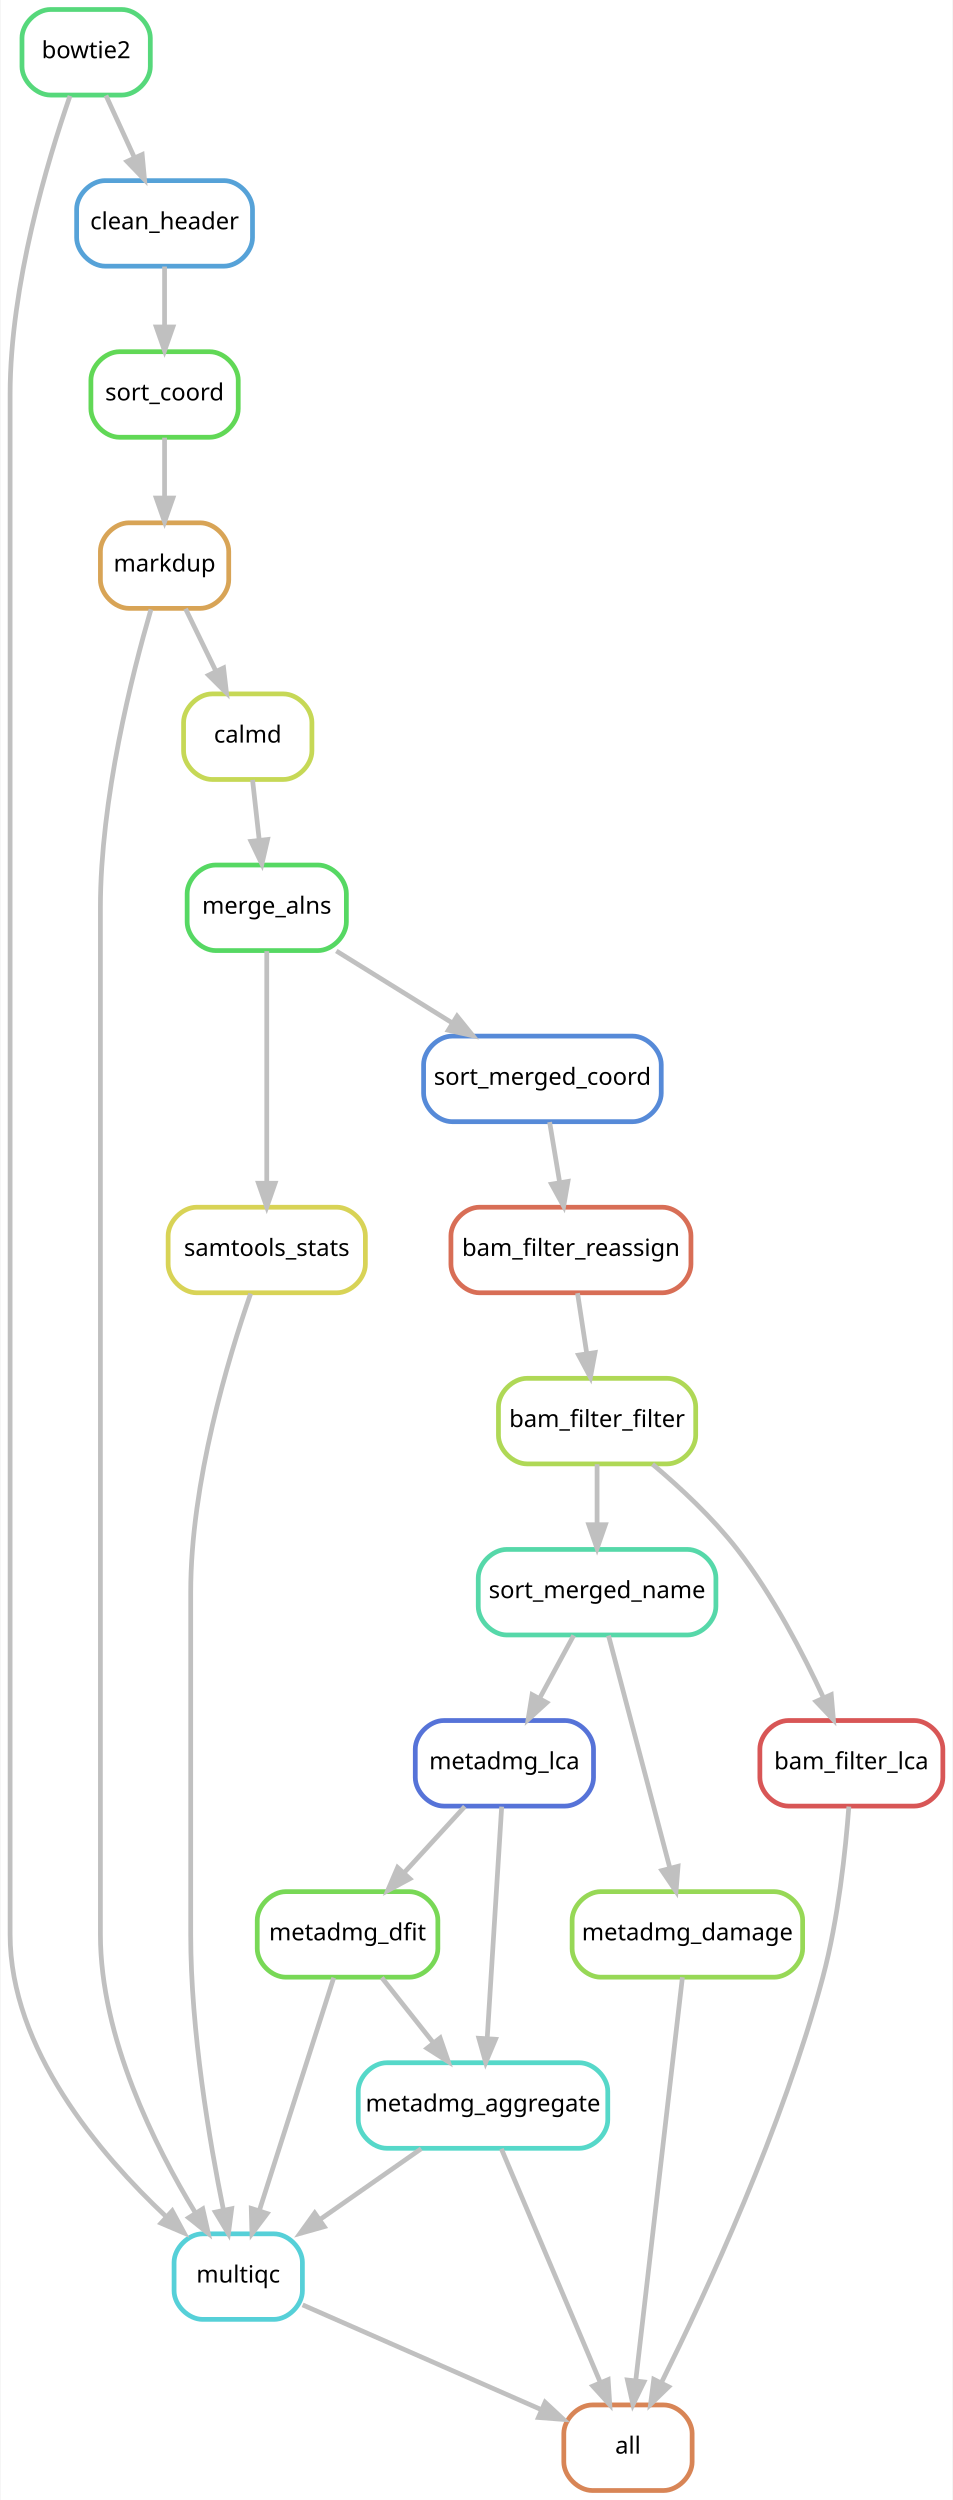
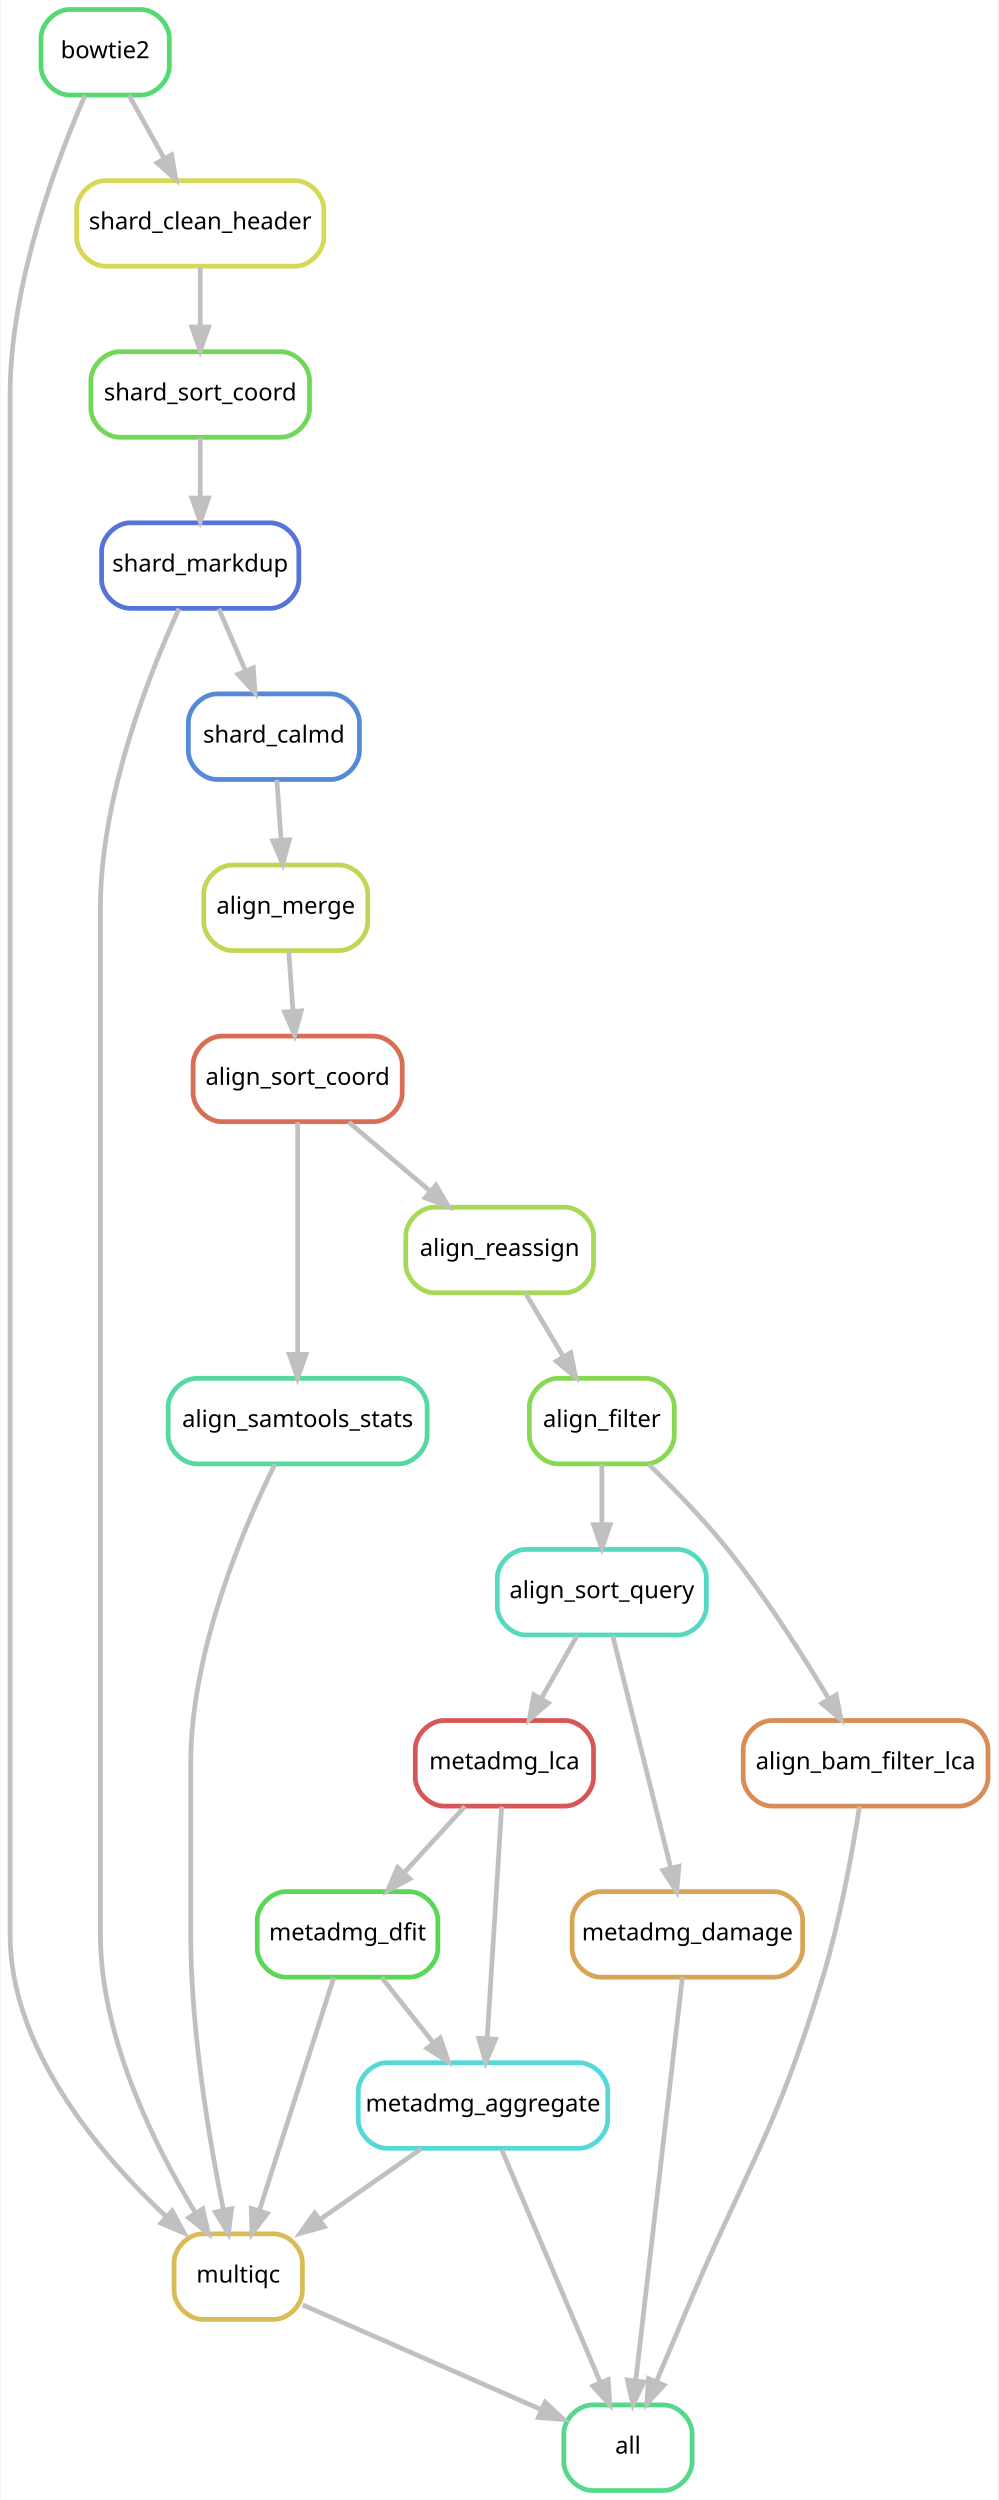
- <svg xmlns="http://www.w3.org/2000/svg" width="401pt" height="1052pt" viewBox="0.00 0.00 400.50 1052.00">
+ <svg xmlns="http://www.w3.org/2000/svg" width="420pt" height="1052pt" viewBox="0.00 0.00 419.50 1052.00">
  <g id="graph0" class="graph" transform="scale(1 1) rotate(0) translate(4 1048)">
-     <polygon fill="#ffffff" stroke="transparent" points="-4,4 -4,-1048 396.5,-1048 396.5,4 -4,4" />
+     <polygon fill="#ffffff" stroke="transparent" points="-4,4 -4,-1048 415.5,-1048 415.5,4 -4,4" />
    <g id="node1" class="node">
-       <path fill="none" stroke="#d88556" stroke-width="2" d="M275,-36C275,-36 245,-36 245,-36 239,-36 233,-30 233,-24 233,-24 233,-12 233,-12 233,-6 239,0 245,0 245,0 275,0 275,0 281,0 287,-6 287,-12 287,-12 287,-24 287,-24 287,-30 281,-36 275,-36" />
+       <path fill="none" stroke="#56d88a" stroke-width="2" d="M275,-36C275,-36 245,-36 245,-36 239,-36 233,-30 233,-24 233,-24 233,-12 233,-12 233,-6 239,0 245,0 245,0 275,0 275,0 281,0 287,-6 287,-12 287,-12 287,-24 287,-24 287,-30 281,-36 275,-36" />
      <text text-anchor="middle" x="260" y="-15.5" font-family="sans" font-size="10.00" fill="#000000">all</text>
    </g>
    <g id="node2" class="node">
-       <path fill="none" stroke="#56d0d8" stroke-width="2" d="M111,-108C111,-108 81,-108 81,-108 75,-108 69,-102 69,-96 69,-96 69,-84 69,-84 69,-78 75,-72 81,-72 81,-72 111,-72 111,-72 117,-72 123,-78 123,-84 123,-84 123,-96 123,-96 123,-102 117,-108 111,-108" />
+       <path fill="none" stroke="#d8bc56" stroke-width="2" d="M111,-108C111,-108 81,-108 81,-108 75,-108 69,-102 69,-96 69,-96 69,-84 69,-84 69,-78 75,-72 81,-72 81,-72 111,-72 111,-72 117,-72 123,-78 123,-84 123,-84 123,-96 123,-96 123,-102 117,-108 111,-108" />
      <text text-anchor="middle" x="96" y="-87.5" font-family="sans" font-size="10.00" fill="#000000">multiqc</text>
    </g>
-     <g id="edge2" class="edge">
+     <g id="edge1" class="edge">
      <path fill="none" stroke="#c0c0c0" stroke-width="2" d="M123.081,-78.111C150.5,-66.073 193.081,-47.379 223.474,-34.036" />
      <polygon fill="#c0c0c0" stroke="#c0c0c0" stroke-width="2" points="225.129,-37.132 232.879,-29.907 222.315,-30.722 225.129,-37.132" />
    </g>
    <g id="node3" class="node">
-       <path fill="none" stroke="#56d87b" stroke-width="2" d="M47,-1044C47,-1044 17,-1044 17,-1044 11,-1044 5,-1038 5,-1032 5,-1032 5,-1020 5,-1020 5,-1014 11,-1008 17,-1008 17,-1008 47,-1008 47,-1008 53,-1008 59,-1014 59,-1020 59,-1020 59,-1032 59,-1032 59,-1038 53,-1044 47,-1044" />
-       <text text-anchor="middle" x="32" y="-1023.5" font-family="sans" font-size="10.00" fill="#000000">bowtie2</text>
+       <path fill="none" stroke="#56d873" stroke-width="2" d="M55,-1044C55,-1044 25,-1044 25,-1044 19,-1044 13,-1038 13,-1032 13,-1032 13,-1020 13,-1020 13,-1014 19,-1008 25,-1008 25,-1008 55,-1008 55,-1008 61,-1008 67,-1014 67,-1020 67,-1020 67,-1032 67,-1032 67,-1038 61,-1044 55,-1044" />
+       <text text-anchor="middle" x="40" y="-1023.5" font-family="sans" font-size="10.00" fill="#000000">bowtie2</text>
    </g>
-     <g id="edge5" class="edge">
-       <path fill="none" stroke="#c0c0c0" stroke-width="2" d="M25.214,-1007.65C15.82,-980.562 0,-928.098 0,-882 0,-882 0,-882 0,-234 0,-185.938 37.482,-141.716 65.604,-115.301" />
+     <g id="edge7" class="edge">
+       <path fill="none" stroke="#c0c0c0" stroke-width="2" d="M31.517,-1007.81C19.775,-980.922 0,-928.704 0,-882 0,-882 0,-882 0,-234 0,-185.938 37.482,-141.716 65.604,-115.301" />
      <polygon fill="#c0c0c0" stroke="#c0c0c0" stroke-width="2" points="68.216,-117.656 73.249,-108.334 63.501,-112.483 68.216,-117.656" />
    </g>
    <g id="node6" class="node">
-       <path fill="none" stroke="#56a2d8" stroke-width="2" d="M90,-972C90,-972 40,-972 40,-972 34,-972 28,-966 28,-960 28,-960 28,-948 28,-948 28,-942 34,-936 40,-936 40,-936 90,-936 90,-936 96,-936 102,-942 102,-948 102,-948 102,-960 102,-960 102,-966 96,-972 90,-972" />
-       <text text-anchor="middle" x="65" y="-951.5" font-family="sans" font-size="10.00" fill="#000000">clean_header</text>
+       <path fill="none" stroke="#d6d856" stroke-width="2" d="M120,-972C120,-972 40,-972 40,-972 34,-972 28,-966 28,-960 28,-960 28,-948 28,-948 28,-942 34,-936 40,-936 40,-936 120,-936 120,-936 126,-936 132,-942 132,-948 132,-948 132,-960 132,-960 132,-966 126,-972 120,-972" />
+       <text text-anchor="middle" x="80" y="-951.5" font-family="sans" font-size="10.00" fill="#000000">shard_clean_header</text>
    </g>
    <g id="edge12" class="edge">
-       <path fill="none" stroke="#c0c0c0" stroke-width="2" d="M40.327,-1007.831C43.973,-999.877 48.331,-990.369 52.363,-981.572" />
-       <polygon fill="#c0c0c0" stroke="#c0c0c0" stroke-width="2" points="55.576,-982.962 56.561,-972.413 49.212,-980.046 55.576,-982.962" />
+       <path fill="none" stroke="#c0c0c0" stroke-width="2" d="M50.094,-1007.831C54.56,-999.793 59.907,-990.167 64.838,-981.292" />
+       <polygon fill="#c0c0c0" stroke="#c0c0c0" stroke-width="2" points="67.974,-982.855 69.77,-972.413 61.854,-979.455 67.974,-982.855" />
    </g>
    <g id="node4" class="node">
-       <path fill="none" stroke="#d8a456" stroke-width="2" d="M80,-828C80,-828 50,-828 50,-828 44,-828 38,-822 38,-816 38,-816 38,-804 38,-804 38,-798 44,-792 50,-792 50,-792 80,-792 80,-792 86,-792 92,-798 92,-804 92,-804 92,-816 92,-816 92,-822 86,-828 80,-828" />
-       <text text-anchor="middle" x="65" y="-807.5" font-family="sans" font-size="10.00" fill="#000000">markdup</text>
+       <path fill="none" stroke="#5673d8" stroke-width="2" d="M109.5,-828C109.5,-828 50.5,-828 50.5,-828 44.5,-828 38.5,-822 38.5,-816 38.5,-816 38.5,-804 38.5,-804 38.5,-798 44.5,-792 50.5,-792 50.5,-792 109.5,-792 109.5,-792 115.5,-792 121.5,-798 121.5,-804 121.5,-804 121.5,-816 121.5,-816 121.5,-822 115.5,-828 109.5,-828" />
+       <text text-anchor="middle" x="80" y="-807.5" font-family="sans" font-size="10.00" fill="#000000">shard_markdup</text>
    </g>
-     <g id="edge7" class="edge">
-       <path fill="none" stroke="#c0c0c0" stroke-width="2" d="M59.274,-791.567C51.348,-764.376 38,-711.784 38,-666 38,-666 38,-666 38,-234 38,-190.656 60.889,-144.942 77.909,-116.94" />
+     <g id="edge9" class="edge">
+       <path fill="none" stroke="#c0c0c0" stroke-width="2" d="M71.093,-791.855C58.764,-765.023 38,-712.875 38,-666 38,-666 38,-666 38,-234 38,-190.656 60.889,-144.942 77.909,-116.94" />
      <polygon fill="#c0c0c0" stroke="#c0c0c0" stroke-width="2" points="81.072,-118.485 83.415,-108.152 75.14,-114.768 81.072,-118.485" />
    </g>
-     <g id="node9" class="node">
-       <path fill="none" stroke="#c6d856" stroke-width="2" d="M115,-756C115,-756 85,-756 85,-756 79,-756 73,-750 73,-744 73,-744 73,-732 73,-732 73,-726 79,-720 85,-720 85,-720 115,-720 115,-720 121,-720 127,-726 127,-732 127,-732 127,-744 127,-744 127,-750 121,-756 115,-756" />
-       <text text-anchor="middle" x="100" y="-735.5" font-family="sans" font-size="10.00" fill="#000000">calmd</text>
+     <g id="node10" class="node">
+       <path fill="none" stroke="#568ad8" stroke-width="2" d="M135,-756C135,-756 87,-756 87,-756 81,-756 75,-750 75,-744 75,-744 75,-732 75,-732 75,-726 81,-720 87,-720 87,-720 135,-720 135,-720 141,-720 147,-726 147,-732 147,-732 147,-744 147,-744 147,-750 141,-756 135,-756" />
+       <text text-anchor="middle" x="111" y="-735.5" font-family="sans" font-size="10.00" fill="#000000">shard_calmd</text>
    </g>
-     <g id="edge15" class="edge">
-       <path fill="none" stroke="#c0c0c0" stroke-width="2" d="M73.832,-791.831C77.699,-783.877 82.321,-774.369 86.597,-765.572" />
-       <polygon fill="#c0c0c0" stroke="#c0c0c0" stroke-width="2" points="89.825,-766.937 91.049,-756.413 83.529,-763.877 89.825,-766.937" />
+     <g id="edge16" class="edge">
+       <path fill="none" stroke="#c0c0c0" stroke-width="2" d="M87.823,-791.831C91.211,-783.962 95.254,-774.571 99.008,-765.853" />
+       <polygon fill="#c0c0c0" stroke="#c0c0c0" stroke-width="2" points="102.332,-766.982 103.072,-756.413 95.903,-764.214 102.332,-766.982" />
    </g>
    <g id="node5" class="node">
-       <path fill="none" stroke="#61d856" stroke-width="2" d="M84,-900C84,-900 46,-900 46,-900 40,-900 34,-894 34,-888 34,-888 34,-876 34,-876 34,-870 40,-864 46,-864 46,-864 84,-864 84,-864 90,-864 96,-870 96,-876 96,-876 96,-888 96,-888 96,-894 90,-900 84,-900" />
-       <text text-anchor="middle" x="65" y="-879.5" font-family="sans" font-size="10.00" fill="#000000">sort_coord</text>
+       <path fill="none" stroke="#70d856" stroke-width="2" d="M114,-900C114,-900 46,-900 46,-900 40,-900 34,-894 34,-888 34,-888 34,-876 34,-876 34,-870 40,-864 46,-864 46,-864 114,-864 114,-864 120,-864 126,-870 126,-876 126,-876 126,-888 126,-888 126,-894 120,-900 114,-900" />
+       <text text-anchor="middle" x="80" y="-879.5" font-family="sans" font-size="10.00" fill="#000000">shard_sort_coord</text>
    </g>
    <g id="edge10" class="edge">
-       <path fill="none" stroke="#c0c0c0" stroke-width="2" d="M65,-863.831C65,-856.131 65,-846.974 65,-838.417" />
-       <polygon fill="#c0c0c0" stroke="#c0c0c0" stroke-width="2" points="68.5,-838.413 65,-828.413 61.5,-838.413 68.5,-838.413" />
+       <path fill="none" stroke="#c0c0c0" stroke-width="2" d="M80,-863.831C80,-856.131 80,-846.974 80,-838.417" />
+       <polygon fill="#c0c0c0" stroke="#c0c0c0" stroke-width="2" points="83.5,-838.413 80,-828.413 76.5,-838.413 83.5,-838.413" />
    </g>
    <g id="edge11" class="edge">
-       <path fill="none" stroke="#c0c0c0" stroke-width="2" d="M65,-935.831C65,-928.131 65,-918.974 65,-910.417" />
-       <polygon fill="#c0c0c0" stroke="#c0c0c0" stroke-width="2" points="68.5,-910.413 65,-900.413 61.5,-910.413 68.5,-910.413" />
+       <path fill="none" stroke="#c0c0c0" stroke-width="2" d="M80,-935.831C80,-928.131 80,-918.974 80,-910.417" />
+       <polygon fill="#c0c0c0" stroke="#c0c0c0" stroke-width="2" points="83.5,-910.413 80,-900.413 76.5,-910.413 83.5,-910.413" />
    </g>
    <g id="node7" class="node">
-       <path fill="none" stroke="#d8d356" stroke-width="2" d="M137.5,-540C137.5,-540 78.5,-540 78.5,-540 72.5,-540 66.5,-534 66.5,-528 66.5,-528 66.5,-516 66.5,-516 66.5,-510 72.5,-504 78.5,-504 78.5,-504 137.5,-504 137.5,-504 143.5,-504 149.5,-510 149.5,-516 149.5,-516 149.5,-528 149.5,-528 149.5,-534 143.5,-540 137.5,-540" />
-       <text text-anchor="middle" x="108" y="-519.5" font-family="sans" font-size="10.00" fill="#000000">samtools_stats</text>
+       <path fill="none" stroke="#56d8a2" stroke-width="2" d="M163.5,-468C163.5,-468 78.5,-468 78.5,-468 72.5,-468 66.5,-462 66.5,-456 66.5,-456 66.5,-444 66.5,-444 66.5,-438 72.5,-432 78.5,-432 78.5,-432 163.5,-432 163.5,-432 169.5,-432 175.5,-438 175.5,-444 175.5,-444 175.5,-456 175.5,-456 175.5,-462 169.5,-468 163.5,-468" />
+       <text text-anchor="middle" x="121" y="-447.5" font-family="sans" font-size="10.00" fill="#000000">align_samtools_stats</text>
    </g>
    <g id="edge8" class="edge">
-       <path fill="none" stroke="#c0c0c0" stroke-width="2" d="M101.214,-503.65C91.82,-476.562 76,-424.098 76,-378 76,-378 76,-378 76,-234 76,-193.312 83.93,-146.768 89.804,-117.876" />
+       <path fill="none" stroke="#c0c0c0" stroke-width="2" d="M111.457,-431.927C98.247,-405.184 76,-353.146 76,-306 76,-306 76,-306 76,-234 76,-193.312 83.93,-146.768 89.804,-117.876" />
      <polygon fill="#c0c0c0" stroke="#c0c0c0" stroke-width="2" points="93.232,-118.579 91.856,-108.073 86.381,-117.144 93.232,-118.579" />
    </g>
    <g id="node8" class="node">
-       <path fill="none" stroke="#56d863" stroke-width="2" d="M129.5,-684C129.5,-684 86.5,-684 86.5,-684 80.5,-684 74.5,-678 74.5,-672 74.5,-672 74.5,-660 74.5,-660 74.5,-654 80.5,-648 86.5,-648 86.5,-648 129.5,-648 129.5,-648 135.5,-648 141.5,-654 141.5,-660 141.5,-660 141.5,-672 141.5,-672 141.5,-678 135.5,-684 129.5,-684" />
-       <text text-anchor="middle" x="108" y="-663.5" font-family="sans" font-size="10.00" fill="#000000">merge_alns</text>
+       <path fill="none" stroke="#d86e56" stroke-width="2" d="M153,-612C153,-612 89,-612 89,-612 83,-612 77,-606 77,-600 77,-600 77,-588 77,-588 77,-582 83,-576 89,-576 89,-576 153,-576 153,-576 159,-576 165,-582 165,-588 165,-588 165,-600 165,-600 165,-606 159,-612 153,-612" />
+       <text text-anchor="middle" x="121" y="-591.5" font-family="sans" font-size="10.00" fill="#000000">align_sort_coord</text>
    </g>
    <g id="edge13" class="edge">
-       <path fill="none" stroke="#c0c0c0" stroke-width="2" d="M108,-647.762C108,-623.201 108,-579.247 108,-550.354" />
-       <polygon fill="#c0c0c0" stroke="#c0c0c0" stroke-width="2" points="111.5,-550.09 108,-540.09 104.5,-550.09 111.5,-550.09" />
+       <path fill="none" stroke="#c0c0c0" stroke-width="2" d="M121,-575.762C121,-551.201 121,-507.247 121,-478.354" />
+       <polygon fill="#c0c0c0" stroke="#c0c0c0" stroke-width="2" points="124.5,-478.09 121,-468.09 117.5,-478.09 124.5,-478.09" />
    </g>
    <g id="node15" class="node">
-       <path fill="none" stroke="#568ad8" stroke-width="2" d="M262,-612C262,-612 186,-612 186,-612 180,-612 174,-606 174,-600 174,-600 174,-588 174,-588 174,-582 180,-576 186,-576 186,-576 262,-576 262,-576 268,-576 274,-582 274,-588 274,-588 274,-600 274,-600 274,-606 268,-612 262,-612" />
-       <text text-anchor="middle" x="224" y="-591.5" font-family="sans" font-size="10.00" fill="#000000">sort_merged_coord</text>
+       <path fill="none" stroke="#a7d856" stroke-width="2" d="M233.5,-540C233.5,-540 178.5,-540 178.5,-540 172.5,-540 166.5,-534 166.5,-528 166.5,-528 166.5,-516 166.5,-516 166.5,-510 172.5,-504 178.5,-504 178.5,-504 233.5,-504 233.5,-504 239.5,-504 245.5,-510 245.5,-516 245.5,-516 245.5,-528 245.5,-528 245.5,-534 239.5,-540 233.5,-540" />
+       <text text-anchor="middle" x="206" y="-519.5" font-family="sans" font-size="10.00" fill="#000000">align_reassign</text>
    </g>
    <g id="edge21" class="edge">
-       <path fill="none" stroke="#c0c0c0" stroke-width="2" d="M137.272,-647.831C152.109,-638.622 170.302,-627.33 186.186,-617.471" />
-       <polygon fill="#c0c0c0" stroke="#c0c0c0" stroke-width="2" points="188.087,-620.41 194.738,-612.163 184.395,-614.463 188.087,-620.41" />
+       <path fill="none" stroke="#c0c0c0" stroke-width="2" d="M142.449,-575.831C152.818,-567.048 165.423,-556.371 176.665,-546.849" />
+       <polygon fill="#c0c0c0" stroke="#c0c0c0" stroke-width="2" points="179.19,-549.297 184.558,-540.163 174.665,-543.956 179.19,-549.297" />
+     </g>
+     <g id="node9" class="node">
+       <path fill="none" stroke="#bed856" stroke-width="2" d="M138.5,-684C138.5,-684 93.5,-684 93.5,-684 87.5,-684 81.5,-678 81.5,-672 81.5,-672 81.5,-660 81.5,-660 81.5,-654 87.5,-648 93.5,-648 93.5,-648 138.5,-648 138.5,-648 144.5,-648 150.5,-654 150.5,-660 150.5,-660 150.5,-672 150.5,-672 150.5,-678 144.5,-684 138.5,-684" />
+       <text text-anchor="middle" x="116" y="-663.5" font-family="sans" font-size="10.00" fill="#000000">align_merge</text>
    </g>
    <g id="edge14" class="edge">
-       <path fill="none" stroke="#c0c0c0" stroke-width="2" d="M102.019,-719.831C102.874,-712.131 103.892,-702.974 104.843,-694.417" />
-       <polygon fill="#c0c0c0" stroke="#c0c0c0" stroke-width="2" points="108.328,-694.739 105.954,-684.413 101.371,-693.966 108.328,-694.739" />
+       <path fill="none" stroke="#c0c0c0" stroke-width="2" d="M117.262,-647.831C117.796,-640.131 118.432,-630.974 119.027,-622.417" />
+       <polygon fill="#c0c0c0" stroke="#c0c0c0" stroke-width="2" points="122.52,-622.632 119.721,-612.413 115.537,-622.147 122.52,-622.632" />
    </g>
-     <g id="node10" class="node">
-       <path fill="none" stroke="#78d856" stroke-width="2" d="M168,-252C168,-252 116,-252 116,-252 110,-252 104,-246 104,-240 104,-240 104,-228 104,-228 104,-222 110,-216 116,-216 116,-216 168,-216 168,-216 174,-216 180,-222 180,-228 180,-228 180,-240 180,-240 180,-246 174,-252 168,-252" />
+     <g id="edge15" class="edge">
+       <path fill="none" stroke="#c0c0c0" stroke-width="2" d="M112.262,-719.831C112.796,-712.131 113.432,-702.974 114.027,-694.417" />
+       <polygon fill="#c0c0c0" stroke="#c0c0c0" stroke-width="2" points="117.52,-694.632 114.721,-684.413 110.537,-694.147 117.52,-694.632" />
+     </g>
+     <g id="node11" class="node">
+       <path fill="none" stroke="#59d856" stroke-width="2" d="M168,-252C168,-252 116,-252 116,-252 110,-252 104,-246 104,-240 104,-240 104,-228 104,-228 104,-222 110,-216 116,-216 116,-216 168,-216 168,-216 174,-216 180,-222 180,-228 180,-228 180,-240 180,-240 180,-246 174,-252 168,-252" />
      <text text-anchor="middle" x="142" y="-231.5" font-family="sans" font-size="10.00" fill="#000000">metadmg_dfit</text>
    </g>
    <g id="edge6" class="edge">
      <path fill="none" stroke="#c0c0c0" stroke-width="2" d="M136.174,-215.762C128.293,-191.093 114.163,-146.86 104.936,-117.973" />
      <polygon fill="#c0c0c0" stroke="#c0c0c0" stroke-width="2" points="108.156,-116.55 101.779,-108.09 101.488,-118.68 108.156,-116.55" />
    </g>
    <g id="node16" class="node">
-       <path fill="none" stroke="#56d8c9" stroke-width="2" d="M239.5,-180C239.5,-180 158.5,-180 158.5,-180 152.5,-180 146.5,-174 146.5,-168 146.5,-168 146.5,-156 146.5,-156 146.5,-150 152.5,-144 158.5,-144 158.5,-144 239.5,-144 239.5,-144 245.5,-144 251.5,-150 251.5,-156 251.5,-156 251.5,-168 251.5,-168 251.5,-174 245.5,-180 239.5,-180" />
+       <path fill="none" stroke="#56d8d8" stroke-width="2" d="M239.5,-180C239.5,-180 158.5,-180 158.5,-180 152.5,-180 146.5,-174 146.5,-168 146.5,-168 146.5,-156 146.5,-156 146.5,-150 152.5,-144 158.5,-144 158.5,-144 239.5,-144 239.5,-144 245.5,-144 251.5,-150 251.5,-156 251.5,-156 251.5,-168 251.5,-168 251.5,-174 245.5,-180 239.5,-180" />
      <text text-anchor="middle" x="199" y="-159.5" font-family="sans" font-size="10.00" fill="#000000">metadmg_aggregate</text>
    </g>
-     <g id="edge22" class="edge">
+     <g id="edge23" class="edge">
      <path fill="none" stroke="#c0c0c0" stroke-width="2" d="M156.383,-215.831C162.949,-207.539 170.851,-197.557 178.058,-188.453" />
      <polygon fill="#c0c0c0" stroke="#c0c0c0" stroke-width="2" points="180.96,-190.426 184.423,-180.413 175.472,-186.081 180.96,-190.426" />
    </g>
-     <g id="node11" class="node">
-       <path fill="none" stroke="#5673d8" stroke-width="2" d="M233.5,-324C233.5,-324 182.5,-324 182.5,-324 176.5,-324 170.5,-318 170.5,-312 170.5,-312 170.5,-300 170.5,-300 170.5,-294 176.5,-288 182.5,-288 182.5,-288 233.5,-288 233.5,-288 239.5,-288 245.5,-294 245.5,-300 245.5,-300 245.5,-312 245.5,-312 245.5,-318 239.5,-324 233.5,-324" />
+     <g id="node12" class="node">
+       <path fill="none" stroke="#d85656" stroke-width="2" d="M233.5,-324C233.5,-324 182.5,-324 182.5,-324 176.5,-324 170.5,-318 170.5,-312 170.5,-312 170.5,-300 170.5,-300 170.5,-294 176.5,-288 182.5,-288 182.5,-288 233.5,-288 233.5,-288 239.5,-288 245.5,-294 245.5,-300 245.5,-300 245.5,-312 245.5,-312 245.5,-318 239.5,-324 233.5,-324" />
      <text text-anchor="middle" x="208" y="-303.5" font-family="sans" font-size="10.00" fill="#000000">metadmg_lca</text>
    </g>
-     <g id="edge16" class="edge">
+     <g id="edge17" class="edge">
      <path fill="none" stroke="#c0c0c0" stroke-width="2" d="M191.345,-287.831C183.589,-279.369 174.22,-269.149 165.739,-259.897" />
      <polygon fill="#c0c0c0" stroke="#c0c0c0" stroke-width="2" points="168.216,-257.42 158.879,-252.413 163.056,-262.15 168.216,-257.42" />
    </g>
-     <g id="edge23" class="edge">
+     <g id="edge22" class="edge">
      <path fill="none" stroke="#c0c0c0" stroke-width="2" d="M206.86,-287.762C205.325,-263.201 202.578,-219.247 200.772,-190.354" />
      <polygon fill="#c0c0c0" stroke="#c0c0c0" stroke-width="2" points="204.248,-189.852 200.131,-180.09 197.261,-190.288 204.248,-189.852" />
    </g>
-     <g id="node12" class="node">
-       <path fill="none" stroke="#56d8a9" stroke-width="2" d="M285,-396C285,-396 209,-396 209,-396 203,-396 197,-390 197,-384 197,-384 197,-372 197,-372 197,-366 203,-360 209,-360 209,-360 285,-360 285,-360 291,-360 297,-366 297,-372 297,-372 297,-384 297,-384 297,-390 291,-396 285,-396" />
-       <text text-anchor="middle" x="247" y="-375.5" font-family="sans" font-size="10.00" fill="#000000">sort_merged_name</text>
+     <g id="node13" class="node">
+       <path fill="none" stroke="#56d8c1" stroke-width="2" d="M281,-396C281,-396 217,-396 217,-396 211,-396 205,-390 205,-384 205,-384 205,-372 205,-372 205,-366 211,-360 217,-360 217,-360 281,-360 281,-360 287,-360 293,-366 293,-372 293,-372 293,-384 293,-384 293,-390 287,-396 281,-396" />
+       <text text-anchor="middle" x="249" y="-375.5" font-family="sans" font-size="10.00" fill="#000000">align_sort_query</text>
    </g>
-     <g id="edge17" class="edge">
-       <path fill="none" stroke="#c0c0c0" stroke-width="2" d="M237.159,-359.831C232.804,-351.793 227.59,-342.167 222.783,-333.292" />
-       <polygon fill="#c0c0c0" stroke="#c0c0c0" stroke-width="2" points="225.814,-331.539 217.974,-324.413 219.659,-334.873 225.814,-331.539" />
+     <g id="edge18" class="edge">
+       <path fill="none" stroke="#c0c0c0" stroke-width="2" d="M238.654,-359.831C234.076,-351.793 228.595,-342.167 223.541,-333.292" />
+       <polygon fill="#c0c0c0" stroke="#c0c0c0" stroke-width="2" points="226.475,-331.371 218.485,-324.413 220.392,-334.835 226.475,-331.371" />
    </g>
    <g id="node17" class="node">
-       <path fill="none" stroke="#97d856" stroke-width="2" d="M321.5,-252C321.5,-252 248.5,-252 248.5,-252 242.5,-252 236.5,-246 236.5,-240 236.5,-240 236.5,-228 236.5,-228 236.5,-222 242.5,-216 248.5,-216 248.5,-216 321.5,-216 321.5,-216 327.5,-216 333.5,-222 333.5,-228 333.5,-228 333.5,-240 333.5,-240 333.5,-246 327.5,-252 321.5,-252" />
+       <path fill="none" stroke="#d8a456" stroke-width="2" d="M321.5,-252C321.5,-252 248.5,-252 248.5,-252 242.5,-252 236.5,-246 236.5,-240 236.5,-240 236.5,-228 236.5,-228 236.5,-222 242.5,-216 248.5,-216 248.5,-216 321.5,-216 321.5,-216 327.5,-216 333.5,-222 333.5,-228 333.5,-228 333.5,-240 333.5,-240 333.5,-246 327.5,-252 321.5,-252" />
      <text text-anchor="middle" x="285" y="-231.5" font-family="sans" font-size="10.00" fill="#000000">metadmg_damage</text>
    </g>
    <g id="edge24" class="edge">
-       <path fill="none" stroke="#c0c0c0" stroke-width="2" d="M251.813,-359.762C258.323,-335.093 269.995,-290.86 277.618,-261.973" />
-       <polygon fill="#c0c0c0" stroke="#c0c0c0" stroke-width="2" points="281.059,-262.652 280.226,-252.09 274.291,-260.866 281.059,-262.652" />
+       <path fill="none" stroke="#c0c0c0" stroke-width="2" d="M253.559,-359.762C259.727,-335.093 270.785,-290.86 278.007,-261.973" />
+       <polygon fill="#c0c0c0" stroke="#c0c0c0" stroke-width="2" points="281.448,-262.64 280.478,-252.09 274.657,-260.942 281.448,-262.64" />
    </g>
-     <g id="node13" class="node">
-       <path fill="none" stroke="#afd856" stroke-width="2" d="M276.5,-468C276.5,-468 217.5,-468 217.5,-468 211.5,-468 205.5,-462 205.5,-456 205.5,-456 205.5,-444 205.5,-444 205.5,-438 211.5,-432 217.5,-432 217.5,-432 276.5,-432 276.5,-432 282.5,-432 288.5,-438 288.5,-444 288.5,-444 288.5,-456 288.5,-456 288.5,-462 282.5,-468 276.5,-468" />
-       <text text-anchor="middle" x="247" y="-447.5" font-family="sans" font-size="10.00" fill="#000000">bam_filter_filter</text>
+     <g id="node14" class="node">
+       <path fill="none" stroke="#88d856" stroke-width="2" d="M267.5,-468C267.5,-468 230.5,-468 230.5,-468 224.5,-468 218.5,-462 218.5,-456 218.5,-456 218.5,-444 218.5,-444 218.5,-438 224.5,-432 230.5,-432 230.5,-432 267.5,-432 267.5,-432 273.5,-432 279.5,-438 279.5,-444 279.5,-444 279.5,-456 279.5,-456 279.5,-462 273.5,-468 267.5,-468" />
+       <text text-anchor="middle" x="249" y="-447.5" font-family="sans" font-size="10.00" fill="#000000">align_filter</text>
    </g>
-     <g id="edge18" class="edge">
-       <path fill="none" stroke="#c0c0c0" stroke-width="2" d="M247,-431.831C247,-424.131 247,-414.974 247,-406.417" />
-       <polygon fill="#c0c0c0" stroke="#c0c0c0" stroke-width="2" points="250.5,-406.413 247,-396.413 243.5,-406.413 250.5,-406.413" />
+     <g id="edge19" class="edge">
+       <path fill="none" stroke="#c0c0c0" stroke-width="2" d="M249,-431.831C249,-424.131 249,-414.974 249,-406.417" />
+       <polygon fill="#c0c0c0" stroke="#c0c0c0" stroke-width="2" points="252.5,-406.413 249,-396.413 245.5,-406.413 252.5,-406.413" />
    </g>
    <g id="node18" class="node">
-       <path fill="none" stroke="#d85656" stroke-width="2" d="M380.5,-324C380.5,-324 327.5,-324 327.5,-324 321.5,-324 315.5,-318 315.5,-312 315.5,-312 315.5,-300 315.5,-300 315.5,-294 321.5,-288 327.5,-288 327.5,-288 380.5,-288 380.5,-288 386.5,-288 392.5,-294 392.5,-300 392.5,-300 392.5,-312 392.5,-312 392.5,-318 386.5,-324 380.5,-324" />
-       <text text-anchor="middle" x="354" y="-303.5" font-family="sans" font-size="10.00" fill="#000000">bam_filter_lca</text>
+       <path fill="none" stroke="#d88d56" stroke-width="2" d="M399.5,-324C399.5,-324 320.5,-324 320.5,-324 314.5,-324 308.5,-318 308.5,-312 308.5,-312 308.5,-300 308.5,-300 308.5,-294 314.5,-288 320.5,-288 320.5,-288 399.5,-288 399.5,-288 405.5,-288 411.5,-294 411.5,-300 411.5,-300 411.5,-312 411.5,-312 411.5,-318 405.5,-324 399.5,-324" />
+       <text text-anchor="middle" x="360" y="-303.5" font-family="sans" font-size="10.00" fill="#000000">align_bam_filter_lca</text>
    </g>
    <g id="edge25" class="edge">
-       <path fill="none" stroke="#c0c0c0" stroke-width="2" d="M270.326,-431.863C281.957,-422.065 295.702,-409.275 306,-396 320.974,-376.698 333.748,-352.064 342.345,-333.449" />
-       <polygon fill="#c0c0c0" stroke="#c0c0c0" stroke-width="2" points="345.54,-334.88 346.45,-324.324 339.156,-332.008 345.54,-334.88" />
-     </g>
-     <g id="node14" class="node">
-       <path fill="none" stroke="#d86e56" stroke-width="2" d="M274.5,-540C274.5,-540 197.5,-540 197.5,-540 191.5,-540 185.5,-534 185.5,-528 185.5,-528 185.5,-516 185.5,-516 185.5,-510 191.5,-504 197.5,-504 197.5,-504 274.5,-504 274.5,-504 280.5,-504 286.5,-510 286.5,-516 286.5,-516 286.5,-528 286.5,-528 286.5,-534 280.5,-540 274.5,-540" />
-       <text text-anchor="middle" x="236" y="-519.5" font-family="sans" font-size="10.00" fill="#000000">bam_filter_reassign</text>
-     </g>
-     <g id="edge19" class="edge">
-       <path fill="none" stroke="#c0c0c0" stroke-width="2" d="M238.776,-503.831C239.952,-496.131 241.351,-486.974 242.659,-478.417" />
-       <polygon fill="#c0c0c0" stroke="#c0c0c0" stroke-width="2" points="246.136,-478.827 244.187,-468.413 239.217,-477.77 246.136,-478.827" />
+       <path fill="none" stroke="#c0c0c0" stroke-width="2" d="M268.631,-431.884C279.078,-421.791 291.831,-408.724 302,-396 317.984,-376 333.557,-351.47 344.535,-333.073" />
+       <polygon fill="#c0c0c0" stroke="#c0c0c0" stroke-width="2" points="347.628,-334.718 349.685,-324.325 341.596,-331.166 347.628,-334.718" />
    </g>
    <g id="edge20" class="edge">
-       <path fill="none" stroke="#c0c0c0" stroke-width="2" d="M227.028,-575.831C228.311,-568.131 229.838,-558.974 231.264,-550.417" />
-       <polygon fill="#c0c0c0" stroke="#c0c0c0" stroke-width="2" points="234.739,-550.853 232.931,-540.413 227.835,-549.702 234.739,-550.853" />
+       <path fill="none" stroke="#c0c0c0" stroke-width="2" d="M216.851,-503.831C221.702,-495.708 227.522,-485.964 232.868,-477.012" />
+       <polygon fill="#c0c0c0" stroke="#c0c0c0" stroke-width="2" points="235.881,-478.793 238.003,-468.413 229.871,-475.204 235.881,-478.793" />
    </g>
-     <g id="edge1" class="edge">
+     <g id="edge3" class="edge">
      <path fill="none" stroke="#c0c0c0" stroke-width="2" d="M206.726,-143.762C217.222,-118.985 236.078,-74.471 248.311,-45.594" />
      <polygon fill="#c0c0c0" stroke="#c0c0c0" stroke-width="2" points="251.659,-46.663 252.337,-36.09 245.214,-43.932 251.659,-46.663" />
    </g>
-     <g id="edge9" class="edge">
+     <g id="edge5" class="edge">
      <path fill="none" stroke="#c0c0c0" stroke-width="2" d="M173.009,-143.831C160.078,-134.793 144.278,-123.748 130.362,-114.02" />
      <polygon fill="#c0c0c0" stroke="#c0c0c0" stroke-width="2" points="132.184,-111.023 121.983,-108.163 128.174,-116.761 132.184,-111.023" />
    </g>
-     <g id="edge3" class="edge">
+     <g id="edge4" class="edge">
      <path fill="none" stroke="#c0c0c0" stroke-width="2" d="M282.911,-215.956C278.555,-178.314 268.471,-91.187 263.255,-46.125" />
      <polygon fill="#c0c0c0" stroke="#c0c0c0" stroke-width="2" points="266.727,-45.676 262.1,-36.145 259.773,-46.481 266.727,-45.676" />
    </g>
-     <g id="edge4" class="edge">
-       <path fill="none" stroke="#c0c0c0" stroke-width="2" d="M352.946,-287.804C351.563,-269.433 348.501,-240.369 342,-216 325.141,-152.805 292.77,-83.036 274.14,-45.52" />
-       <polygon fill="#c0c0c0" stroke="#c0c0c0" stroke-width="2" points="277.108,-43.632 269.496,-36.263 270.852,-46.771 277.108,-43.632" />
+     <g id="edge2" class="edge">
+       <path fill="none" stroke="#c0c0c0" stroke-width="2" d="M357.413,-287.82C354.556,-269.462 349.367,-240.408 342,-216 322.015,-149.787 309.663,-135.818 283,-72 279.442,-63.485 275.524,-54.237 271.944,-45.839" />
+       <polygon fill="#c0c0c0" stroke="#c0c0c0" stroke-width="2" points="275.088,-44.289 267.94,-36.468 268.651,-47.039 275.088,-44.289" />
    </g>
  </g>
</svg>
